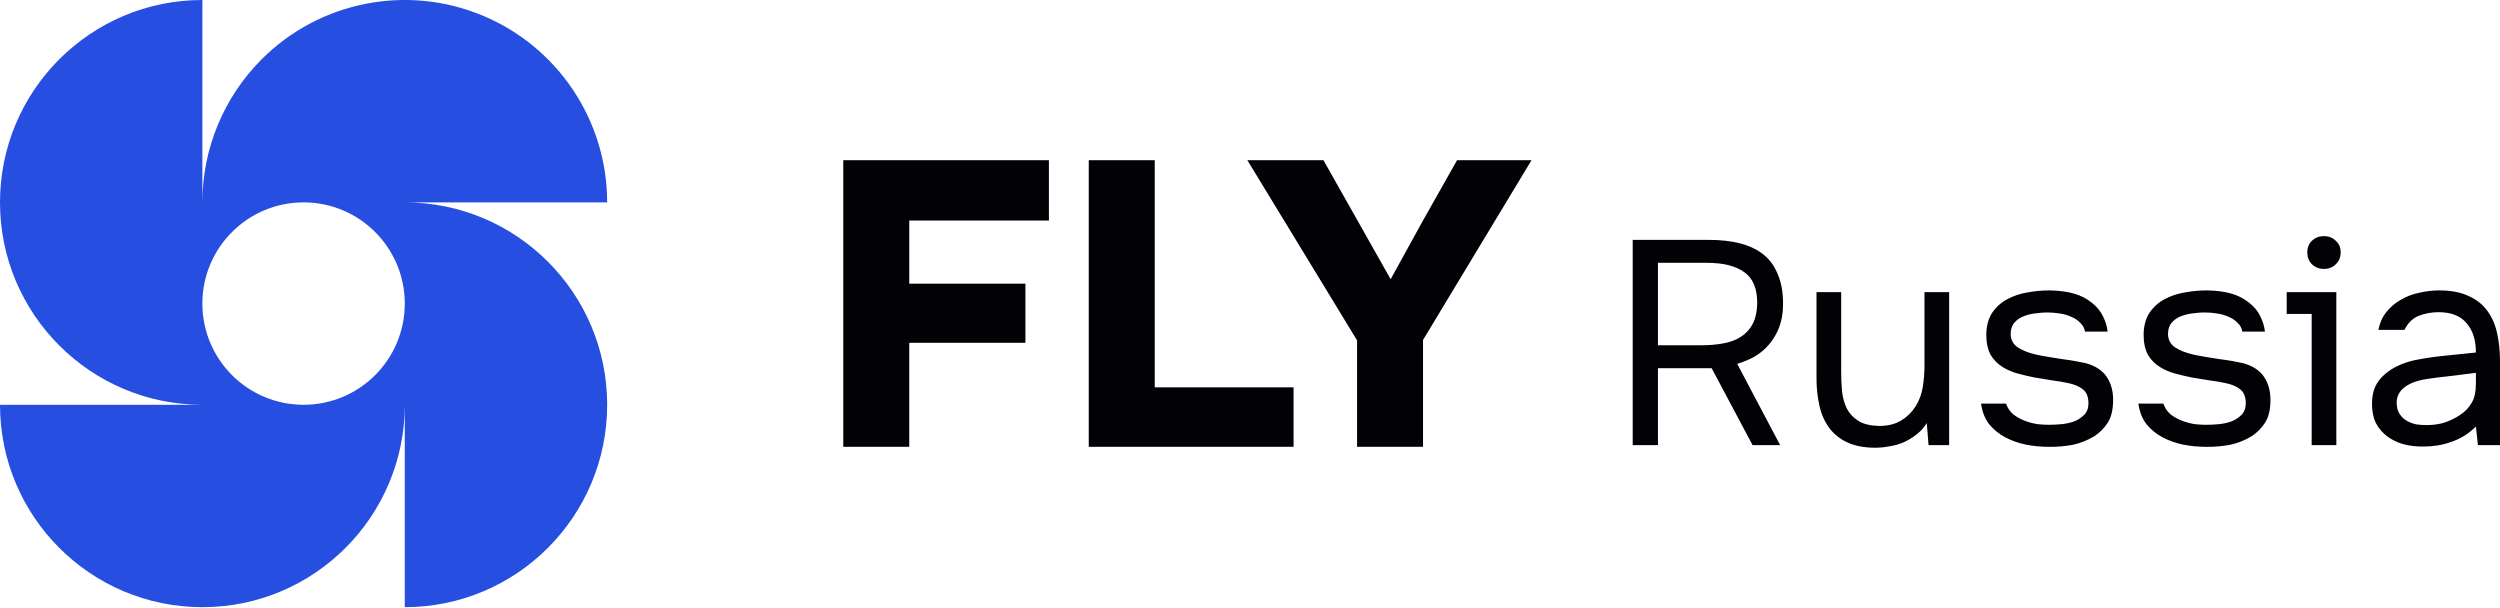
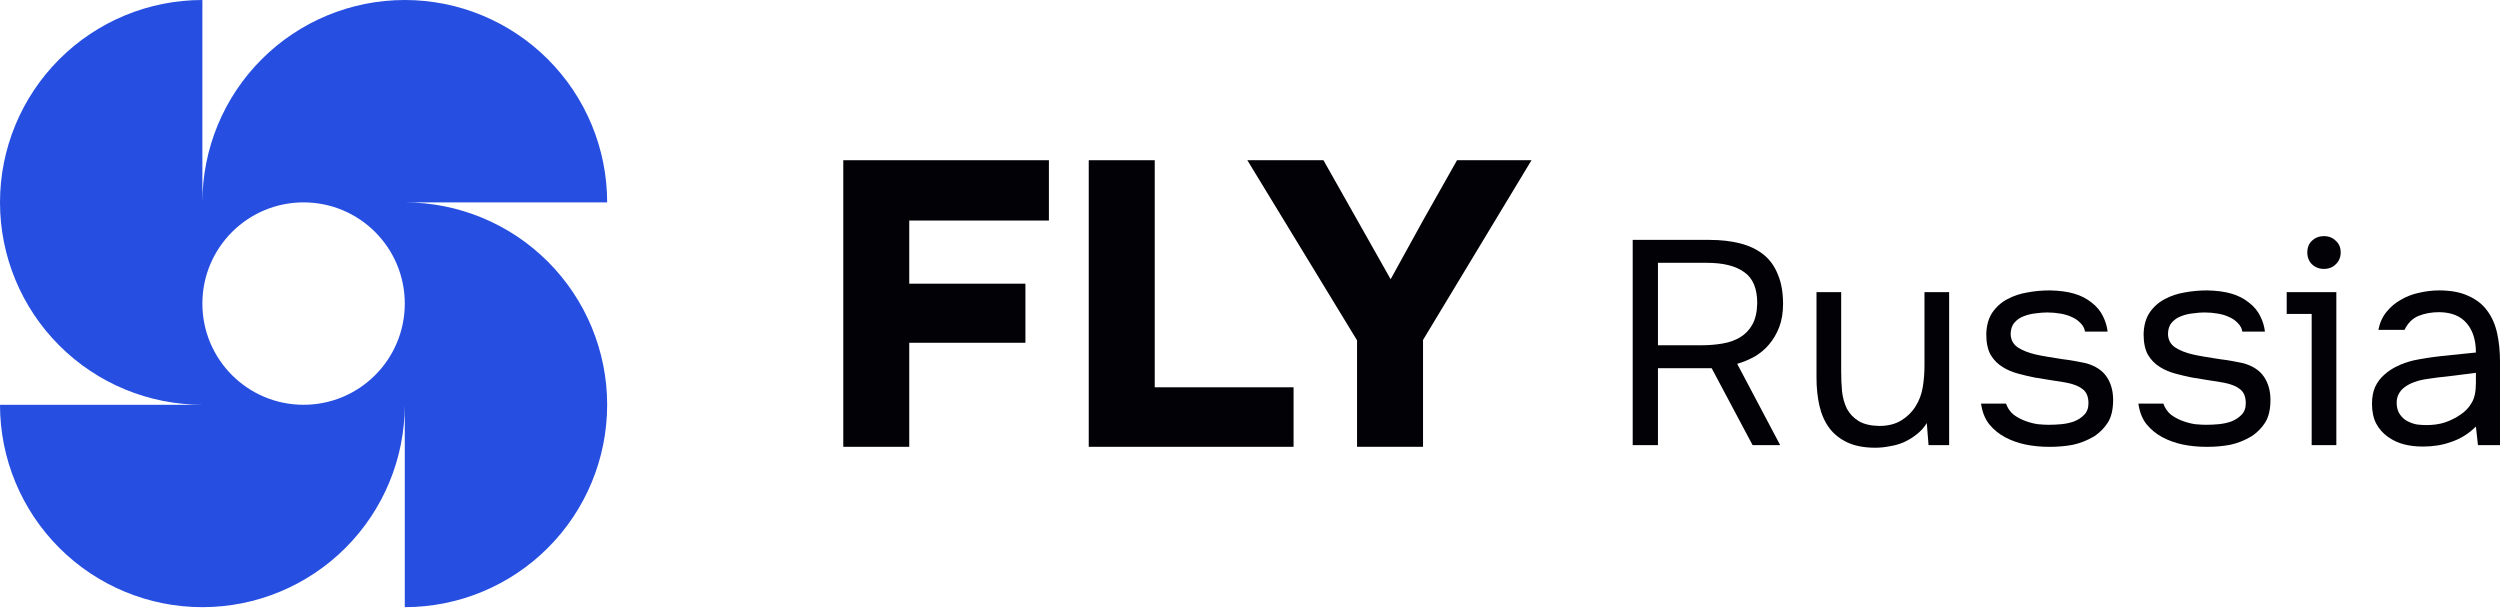
- <svg xmlns="http://www.w3.org/2000/svg" fill="none">
-   <path fill="#264FE1" fill-rule="evenodd" d="M24.806 5.62a19.186 19.186 0 0 0-5.62 13.566V0a19.186 19.186 0 1 0 0 38.373H0a19.186 19.186 0 1 0 38.373 0v19.186a19.186 19.186 0 1 0 0-38.373h19.186A19.186 19.186 0 0 0 24.806 5.62Zm3.973 32.753a9.593 9.593 0 1 0 0-19.187 9.593 9.593 0 0 0 0 19.187Z" clip-rule="evenodd" />
-   <path fill="#020105" d="M99.436 15.19v5.717H86.198v5.986H97.21v5.602H86.197v9.862h-6.255V15.189h19.493ZM109.468 36.716h13.162v5.64h-19.416V15.19h6.254v21.527ZM131.834 26.47c1.048-1.892 2.084-3.773 3.108-5.64 1.049-1.868 2.11-3.748 3.185-5.64h7.06l-10.284 17.037v10.13h-6.254V32.265L118.25 15.189h7.214l6.37 11.282ZM157.174 34.904v7.292h-2.394V22.742h7.292c1.064 0 2.027.11 2.889.33.862.22 1.596.569 2.201 1.046.606.477 1.064 1.11 1.376 1.898.331.77.496 1.706.496 2.807 0 .807-.12 1.532-.358 2.174a5.687 5.687 0 0 1-.963 1.65 5.24 5.24 0 0 1-1.376 1.157 8.057 8.057 0 0 1-1.651.687l4.072 7.705h-2.614l-3.88-7.292h-5.09Zm4.127-2.174c.716 0 1.385-.055 2.009-.165.642-.11 1.202-.312 1.679-.605a3.174 3.174 0 0 0 1.128-1.183c.293-.514.449-1.193.468-2.037 0-1.394-.413-2.375-1.239-2.944-.807-.587-1.981-.88-3.522-.88h-4.65v7.814h4.127ZM184.779 27.695v14.501h-1.954l-.165-2.091a3.86 3.86 0 0 1-.963 1.073 5.78 5.78 0 0 1-1.211.743 5.442 5.442 0 0 1-1.348.385 6.869 6.869 0 0 1-1.348.138c-1.046 0-1.927-.165-2.642-.495a4.464 4.464 0 0 1-1.734-1.376c-.44-.606-.752-1.312-.935-2.12a12.021 12.021 0 0 1-.275-2.668v-8.09h2.339v7.484c0 .66.027 1.303.082 1.927.074.623.229 1.174.468 1.65.257.478.624.863 1.101 1.156.477.294 1.128.45 1.953.468.826 0 1.523-.174 2.092-.523a4.044 4.044 0 0 0 1.348-1.32 4.84 4.84 0 0 0 .688-1.817c.11-.66.165-1.339.165-2.036v-6.99h2.339ZM194.078 29.62c-.312 0-.67.028-1.073.083a4.094 4.094 0 0 0-1.156.276 2.11 2.11 0 0 0-.88.605c-.239.275-.358.642-.358 1.1.018.533.238.945.66 1.239.441.294 1.018.523 1.734.688.33.073.715.147 1.156.22l1.375.22c.459.055.881.12 1.266.193.404.073.725.137.963.192.899.257 1.55.688 1.954 1.294.404.605.605 1.33.605 2.174 0 .898-.165 1.614-.495 2.146-.33.514-.752.945-1.266 1.293a6.743 6.743 0 0 1-2.063.826 11.99 11.99 0 0 1-2.174.192c-.844 0-1.615-.073-2.312-.22a7.28 7.28 0 0 1-1.926-.688 4.937 4.937 0 0 1-1.513-1.238c-.404-.514-.661-1.165-.771-1.954h2.367c.146.422.385.77.715 1.046.349.257.725.459 1.128.605.404.147.798.248 1.184.303.403.037.733.055.99.055.422 0 .826-.018 1.211-.055.403-.037.798-.12 1.183-.248.385-.146.716-.357.991-.633.275-.275.412-.642.412-1.1 0-.606-.174-1.046-.522-1.321-.331-.275-.808-.477-1.431-.605a20.923 20.923 0 0 0-1.486-.248c-.55-.092-1.11-.184-1.679-.275-.55-.11-1.091-.239-1.623-.385a5.346 5.346 0 0 1-1.349-.578 3.33 3.33 0 0 1-1.183-1.184c-.275-.495-.413-1.146-.413-1.953.019-.826.211-1.514.578-2.064.386-.55.863-.972 1.431-1.266a6.1 6.1 0 0 1 1.899-.633 11.381 11.381 0 0 1 2.119-.192c.899.018 1.66.119 2.284.302a4.685 4.685 0 0 1 1.678.853c.477.367.835.798 1.073 1.294.239.477.386.963.441 1.458h-2.147c-.036-.294-.174-.56-.412-.798a2.33 2.33 0 0 0-.826-.578 3.9 3.9 0 0 0-1.073-.33 7.375 7.375 0 0 0-1.266-.11ZM208.992 29.62c-.312 0-.669.028-1.073.083a4.094 4.094 0 0 0-1.156.276 2.11 2.11 0 0 0-.88.605c-.239.275-.358.642-.358 1.1.018.533.238.945.66 1.239.441.294 1.018.523 1.734.688.33.073.715.147 1.156.22l1.376.22c.458.055.88.12 1.265.193.404.073.725.137.963.192.899.257 1.551.688 1.954 1.294.404.605.605 1.33.605 2.174 0 .898-.165 1.614-.495 2.146-.33.514-.752.945-1.266 1.293a6.743 6.743 0 0 1-2.063.826 11.99 11.99 0 0 1-2.174.192c-.844 0-1.615-.073-2.312-.22a7.28 7.28 0 0 1-1.926-.688 4.937 4.937 0 0 1-1.513-1.238c-.404-.514-.661-1.165-.771-1.954h2.367c.146.422.385.77.715 1.046.349.257.725.459 1.128.605.404.147.798.248 1.184.303.403.037.733.055.99.055.422 0 .826-.018 1.211-.055.403-.037.798-.12 1.183-.248.385-.146.716-.357.991-.633.275-.275.413-.642.413-1.1 0-.606-.175-1.046-.523-1.321-.331-.275-.807-.477-1.431-.605-.44-.092-.936-.175-1.486-.248-.55-.092-1.11-.184-1.679-.275-.55-.11-1.091-.239-1.623-.385a5.323 5.323 0 0 1-1.348-.578 3.326 3.326 0 0 1-1.184-1.184c-.275-.495-.412-1.146-.412-1.953.018-.826.21-1.514.577-2.064.386-.55.863-.972 1.431-1.266a6.1 6.1 0 0 1 1.899-.633 11.381 11.381 0 0 1 2.119-.192c.899.018 1.66.119 2.284.302a4.685 4.685 0 0 1 1.678.853c.477.367.835.798 1.073 1.294.239.477.386.963.441 1.458h-2.147c-.036-.294-.174-.56-.412-.798a2.33 2.33 0 0 0-.826-.578 3.89 3.89 0 0 0-1.073-.33 7.375 7.375 0 0 0-1.266-.11ZM220.301 22.384c.459 0 .835.147 1.129.44.311.275.467.642.467 1.1 0 .46-.156.836-.467 1.13-.294.293-.67.44-1.129.44-.44 0-.816-.147-1.128-.44-.293-.294-.44-.67-.44-1.13 0-.458.147-.825.44-1.1.312-.293.688-.44 1.128-.44Zm-1.155 19.812V29.76h-2.367v-2.064h4.706v14.501h-2.339ZM234.716 40.435a5.943 5.943 0 0 1-2.422 1.486c-.77.275-1.642.413-2.614.413-.66 0-1.266-.074-1.816-.22a4.59 4.59 0 0 1-1.513-.716 3.667 3.667 0 0 1-1.101-1.266c-.257-.513-.385-1.137-.385-1.87 0-.606.101-1.138.302-1.597a3.47 3.47 0 0 1 .881-1.155c.367-.33.77-.597 1.211-.798.44-.22.963-.404 1.568-.55a28.517 28.517 0 0 1 2.669-.413c.991-.11 2.064-.22 3.22-.33 0-1.175-.294-2.101-.881-2.78-.568-.679-1.431-1.027-2.586-1.046-.734 0-1.395.12-1.982.358-.568.239-1.009.679-1.32 1.32h-2.477c.129-.66.385-1.228.771-1.705a4.62 4.62 0 0 1 1.375-1.156 5.657 5.657 0 0 1 1.734-.66 8.385 8.385 0 0 1 1.871-.22c1.119 0 2.046.174 2.779.522.753.33 1.349.798 1.789 1.404.44.587.752 1.293.936 2.119.183.825.275 1.724.275 2.696v7.925h-2.092l-.192-1.76Zm-7.512-2.256c0 .44.101.807.302 1.1.202.294.45.514.743.66.294.148.587.248.881.303.312.037.605.056.88.056.661 0 1.248-.083 1.762-.248a6.24 6.24 0 0 0 1.485-.743c.441-.294.789-.66 1.046-1.1.275-.441.413-1.074.413-1.9v-.963c-.239.037-.963.129-2.174.276-1.192.128-2 .229-2.422.302-.917.129-1.632.386-2.146.77-.513.386-.77.881-.77 1.487Z" />
+ <svg xmlns="http://www.w3.org/2000/svg" width="237" height="58" viewBox="0 0 237 58" fill="none">
+   <path fill-rule="evenodd" clip-rule="evenodd" d="M24.806 5.62C21.208 9.218 19.186 14.098 19.186 19.186V0C14.098 0 9.218 2.021 5.62 5.62C2.021 9.218 0 14.098 0 19.186C0 24.275 2.021 29.155 5.62 32.753C9.218 36.351 14.098 38.373 19.186 38.373H0C0 43.461 2.021 48.341 5.62 51.939C9.218 55.537 14.098 57.559 19.186 57.559C24.275 57.559 29.155 55.537 32.753 51.939C36.351 48.341 38.373 43.461 38.373 38.373V57.559C43.461 57.559 48.341 55.537 51.939 51.939C55.537 48.341 57.559 43.461 57.559 38.373C57.559 33.284 55.537 28.404 51.939 24.806C48.341 21.208 43.461 19.186 38.373 19.186H57.559C57.559 14.098 55.537 9.218 51.939 5.62C48.341 2.021 43.461 0 38.373 0C33.284 0 28.404 2.021 24.806 5.62ZM28.779 38.373C34.078 38.373 38.373 34.078 38.373 28.779C38.373 23.481 34.078 19.186 28.779 19.186C23.481 19.186 19.186 23.481 19.186 28.779C19.186 34.078 23.481 38.373 28.779 38.373Z" fill="#264FE1" />
+   <path d="M99.436 15.189V20.907H86.197V26.893H97.21V32.495H86.197V42.357H79.943V15.189H99.436Z" fill="#020105" />
+   <path d="M109.468 36.716H122.63V42.357H103.213V15.189H109.468V36.716Z" fill="#020105" />
+   <path d="M131.833 26.471C132.882 24.578 133.918 22.697 134.941 20.83C135.99 18.962 137.052 17.082 138.126 15.189H145.187L134.903 32.227V42.357H128.648V32.265L118.249 15.189H125.463L131.833 26.471Z" fill="#020105" />
+   <path d="M157.174 34.904V42.196H154.78V22.742H162.072C163.136 22.742 164.099 22.852 164.961 23.072C165.824 23.292 166.557 23.64 167.163 24.117C167.768 24.595 168.227 25.227 168.539 26.016C168.869 26.787 169.034 27.722 169.034 28.823C169.034 29.63 168.915 30.355 168.676 30.997C168.438 31.62 168.117 32.171 167.713 32.648C167.328 33.106 166.869 33.492 166.337 33.803C165.805 34.097 165.255 34.326 164.686 34.491L168.759 42.196H166.145L162.265 34.904H157.174ZM161.302 32.73C162.017 32.73 162.687 32.675 163.31 32.565C163.952 32.455 164.512 32.253 164.989 31.96C165.466 31.666 165.842 31.272 166.117 30.777C166.411 30.263 166.567 29.584 166.585 28.74C166.585 27.346 166.172 26.365 165.347 25.796C164.539 25.209 163.365 24.916 161.824 24.916H157.174V32.73H161.302Z" fill="#020105" />
+   <path d="M184.779 27.695V42.196H182.826L182.66 40.105C182.404 40.527 182.083 40.885 181.697 41.178C181.33 41.472 180.927 41.719 180.487 41.921C180.065 42.105 179.615 42.233 179.138 42.306C178.68 42.398 178.23 42.444 177.79 42.444C176.744 42.444 175.864 42.279 175.148 41.949C174.433 41.618 173.855 41.16 173.415 40.573C172.974 39.967 172.663 39.261 172.479 38.454C172.296 37.647 172.204 36.757 172.204 35.785V27.695H174.543V35.179C174.543 35.84 174.57 36.482 174.625 37.106C174.699 37.729 174.855 38.28 175.093 38.757C175.35 39.234 175.717 39.619 176.194 39.912C176.671 40.206 177.322 40.362 178.148 40.38C178.973 40.38 179.67 40.206 180.239 39.857C180.808 39.509 181.257 39.069 181.587 38.536C181.936 37.986 182.165 37.381 182.275 36.72C182.385 36.06 182.44 35.381 182.44 34.684V27.695H184.779Z" fill="#020105" />
+   <path d="M194.078 29.621C193.766 29.621 193.409 29.648 193.005 29.703C192.602 29.74 192.216 29.832 191.849 29.979C191.501 30.107 191.207 30.309 190.969 30.584C190.73 30.859 190.611 31.226 190.611 31.685C190.629 32.217 190.85 32.63 191.272 32.923C191.712 33.217 192.29 33.446 193.005 33.611C193.335 33.684 193.721 33.758 194.161 33.831C194.619 33.904 195.078 33.978 195.537 34.051C195.995 34.106 196.417 34.17 196.802 34.244C197.206 34.317 197.527 34.381 197.766 34.436C198.664 34.693 199.316 35.124 199.719 35.73C200.123 36.335 200.325 37.06 200.325 37.904C200.325 38.803 200.16 39.518 199.829 40.05C199.499 40.563 199.077 40.995 198.564 41.343C197.885 41.747 197.197 42.022 196.5 42.169C195.803 42.297 195.078 42.361 194.326 42.361C193.482 42.361 192.712 42.288 192.015 42.141C191.317 41.994 190.675 41.765 190.088 41.453C189.501 41.141 188.997 40.729 188.575 40.215C188.171 39.701 187.914 39.05 187.804 38.261H190.171C190.318 38.683 190.556 39.032 190.886 39.307C191.235 39.564 191.611 39.766 192.015 39.912C192.418 40.059 192.813 40.16 193.198 40.215C193.601 40.252 193.932 40.27 194.188 40.27C194.61 40.27 195.014 40.252 195.399 40.215C195.803 40.178 196.197 40.096 196.582 39.967C196.968 39.821 197.298 39.61 197.573 39.334C197.848 39.059 197.986 38.692 197.986 38.234C197.986 37.628 197.811 37.188 197.463 36.913C197.133 36.638 196.656 36.436 196.032 36.308C195.592 36.216 195.096 36.133 194.546 36.06C193.996 35.968 193.436 35.877 192.868 35.785C192.317 35.675 191.776 35.546 191.244 35.4C190.73 35.253 190.281 35.06 189.896 34.822C189.4 34.528 189.006 34.134 188.712 33.638C188.437 33.143 188.3 32.492 188.3 31.685C188.318 30.859 188.511 30.171 188.878 29.621C189.263 29.071 189.74 28.649 190.308 28.355C190.895 28.043 191.528 27.832 192.207 27.722C192.886 27.594 193.592 27.53 194.326 27.53C195.225 27.548 195.986 27.649 196.61 27.832C197.252 28.016 197.811 28.3 198.288 28.685C198.765 29.052 199.123 29.483 199.362 29.979C199.6 30.456 199.747 30.942 199.802 31.437H197.656C197.619 31.143 197.481 30.878 197.243 30.639C197.004 30.382 196.729 30.19 196.417 30.061C196.124 29.914 195.766 29.804 195.344 29.731C194.922 29.658 194.5 29.621 194.078 29.621Z" fill="#020105" />
+   <path d="M208.992 29.621C208.68 29.621 208.323 29.648 207.919 29.703C207.516 29.74 207.13 29.832 206.763 29.979C206.415 30.107 206.121 30.309 205.883 30.584C205.644 30.859 205.525 31.226 205.525 31.685C205.544 32.217 205.764 32.63 206.186 32.923C206.626 33.217 207.204 33.446 207.919 33.611C208.249 33.684 208.635 33.758 209.075 33.831C209.534 33.904 209.992 33.978 210.451 34.051C210.909 34.106 211.331 34.17 211.717 34.244C212.12 34.317 212.441 34.381 212.68 34.436C213.579 34.693 214.23 35.124 214.633 35.73C215.037 36.335 215.239 37.06 215.239 37.904C215.239 38.803 215.074 39.518 214.743 40.05C214.413 40.563 213.991 40.995 213.478 41.343C212.799 41.747 212.111 42.022 211.414 42.169C210.717 42.297 209.992 42.361 209.24 42.361C208.396 42.361 207.626 42.288 206.929 42.141C206.231 41.994 205.589 41.765 205.002 41.453C204.415 41.141 203.911 40.729 203.489 40.215C203.085 39.701 202.829 39.05 202.718 38.261H205.085C205.232 38.683 205.47 39.032 205.8 39.307C206.149 39.564 206.525 39.766 206.929 39.912C207.332 40.059 207.727 40.16 208.112 40.215C208.515 40.252 208.846 40.27 209.102 40.27C209.524 40.27 209.928 40.252 210.313 40.215C210.717 40.178 211.111 40.096 211.496 39.967C211.882 39.821 212.212 39.61 212.487 39.334C212.762 39.059 212.9 38.692 212.9 38.234C212.9 37.628 212.725 37.188 212.377 36.913C212.047 36.638 211.57 36.436 210.946 36.308C210.506 36.216 210.01 36.133 209.46 36.06C208.91 35.968 208.35 35.877 207.782 35.785C207.231 35.675 206.69 35.546 206.158 35.4C205.644 35.253 205.195 35.06 204.81 34.822C204.314 34.528 203.92 34.134 203.627 33.638C203.351 33.143 203.214 32.492 203.214 31.685C203.232 30.859 203.425 30.171 203.792 29.621C204.177 29.071 204.654 28.649 205.222 28.355C205.81 28.043 206.442 27.832 207.121 27.722C207.8 27.594 208.506 27.53 209.24 27.53C210.139 27.548 210.9 27.649 211.524 27.832C212.166 28.016 212.725 28.3 213.202 28.685C213.679 29.052 214.037 29.483 214.276 29.979C214.514 30.456 214.661 30.942 214.716 31.437H212.57C212.533 31.143 212.395 30.878 212.157 30.639C211.918 30.382 211.643 30.19 211.331 30.061C211.038 29.914 210.68 29.804 210.258 29.731C209.836 29.658 209.414 29.621 208.992 29.621Z" fill="#020105" />
+   <path d="M220.302 22.384C220.76 22.384 221.136 22.531 221.43 22.824C221.742 23.099 221.898 23.466 221.898 23.925C221.898 24.384 221.742 24.76 221.43 25.053C221.136 25.347 220.76 25.493 220.302 25.493C219.861 25.493 219.485 25.347 219.173 25.053C218.88 24.76 218.733 24.384 218.733 23.925C218.733 23.466 218.88 23.099 219.173 22.824C219.485 22.531 219.861 22.384 220.302 22.384ZM219.146 42.196V29.759H216.779V27.695H221.485V42.196H219.146Z" fill="#020105" />
+   <path d="M234.716 40.435C234.019 41.132 233.212 41.627 232.295 41.921C231.524 42.196 230.653 42.334 229.68 42.334C229.02 42.334 228.415 42.26 227.864 42.114C227.314 41.967 226.81 41.728 226.351 41.398C225.892 41.068 225.525 40.646 225.25 40.132C224.993 39.619 224.865 38.995 224.865 38.261C224.865 37.656 224.966 37.124 225.168 36.665C225.388 36.207 225.681 35.821 226.048 35.51C226.415 35.179 226.819 34.913 227.259 34.712C227.699 34.491 228.222 34.308 228.827 34.161C229.616 33.996 230.506 33.859 231.497 33.748C232.487 33.638 233.56 33.528 234.716 33.418C234.716 32.244 234.423 31.318 233.836 30.639C233.267 29.96 232.405 29.612 231.249 29.593C230.515 29.593 229.855 29.713 229.268 29.951C228.699 30.19 228.259 30.63 227.947 31.272H225.47C225.599 30.611 225.856 30.043 226.241 29.566C226.626 29.089 227.085 28.704 227.617 28.41C228.149 28.098 228.727 27.878 229.35 27.75C229.992 27.603 230.616 27.53 231.221 27.53C232.34 27.53 233.267 27.704 234.001 28.052C234.753 28.383 235.349 28.85 235.789 29.456C236.23 30.043 236.541 30.749 236.725 31.575C236.908 32.4 237 33.299 237 34.271V42.196H234.909L234.716 40.435ZM227.204 38.179C227.204 38.619 227.305 38.986 227.507 39.279C227.708 39.573 227.956 39.793 228.25 39.94C228.543 40.087 228.837 40.188 229.13 40.242C229.442 40.279 229.735 40.298 230.011 40.298C230.671 40.298 231.258 40.215 231.772 40.05C232.304 39.866 232.799 39.619 233.258 39.307C233.698 39.013 234.047 38.647 234.303 38.206C234.579 37.766 234.716 37.133 234.716 36.308V35.344C234.478 35.381 233.753 35.473 232.542 35.62C231.35 35.748 230.543 35.849 230.121 35.922C229.203 36.051 228.488 36.308 227.974 36.693C227.461 37.078 227.204 37.573 227.204 38.179Z" fill="#020105" />
</svg>
